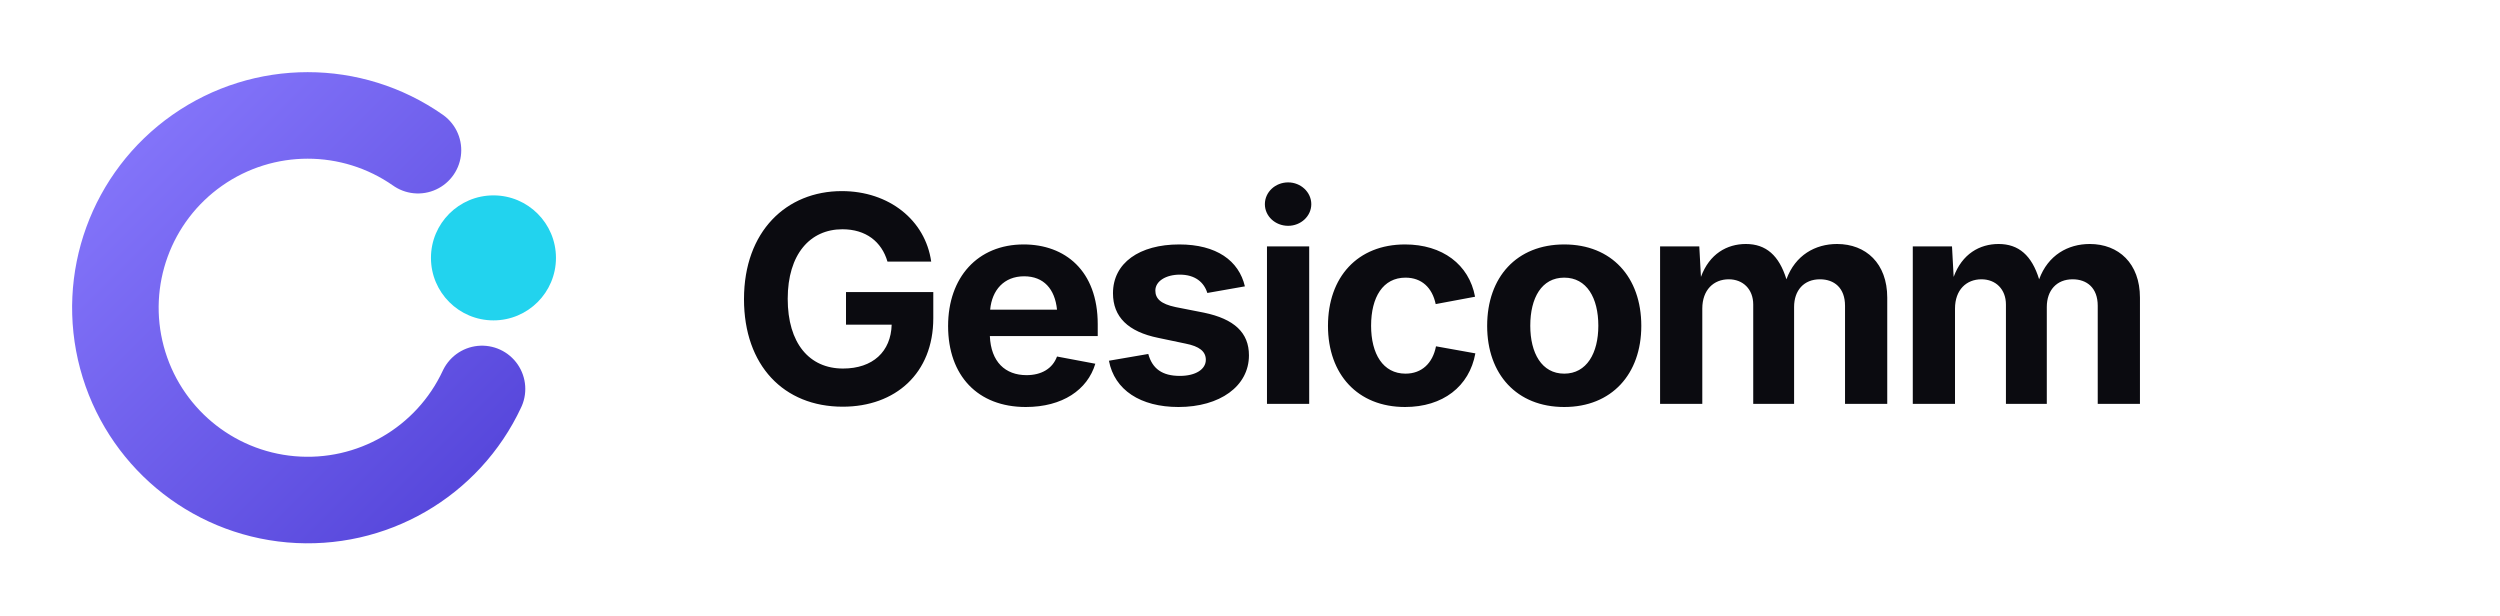
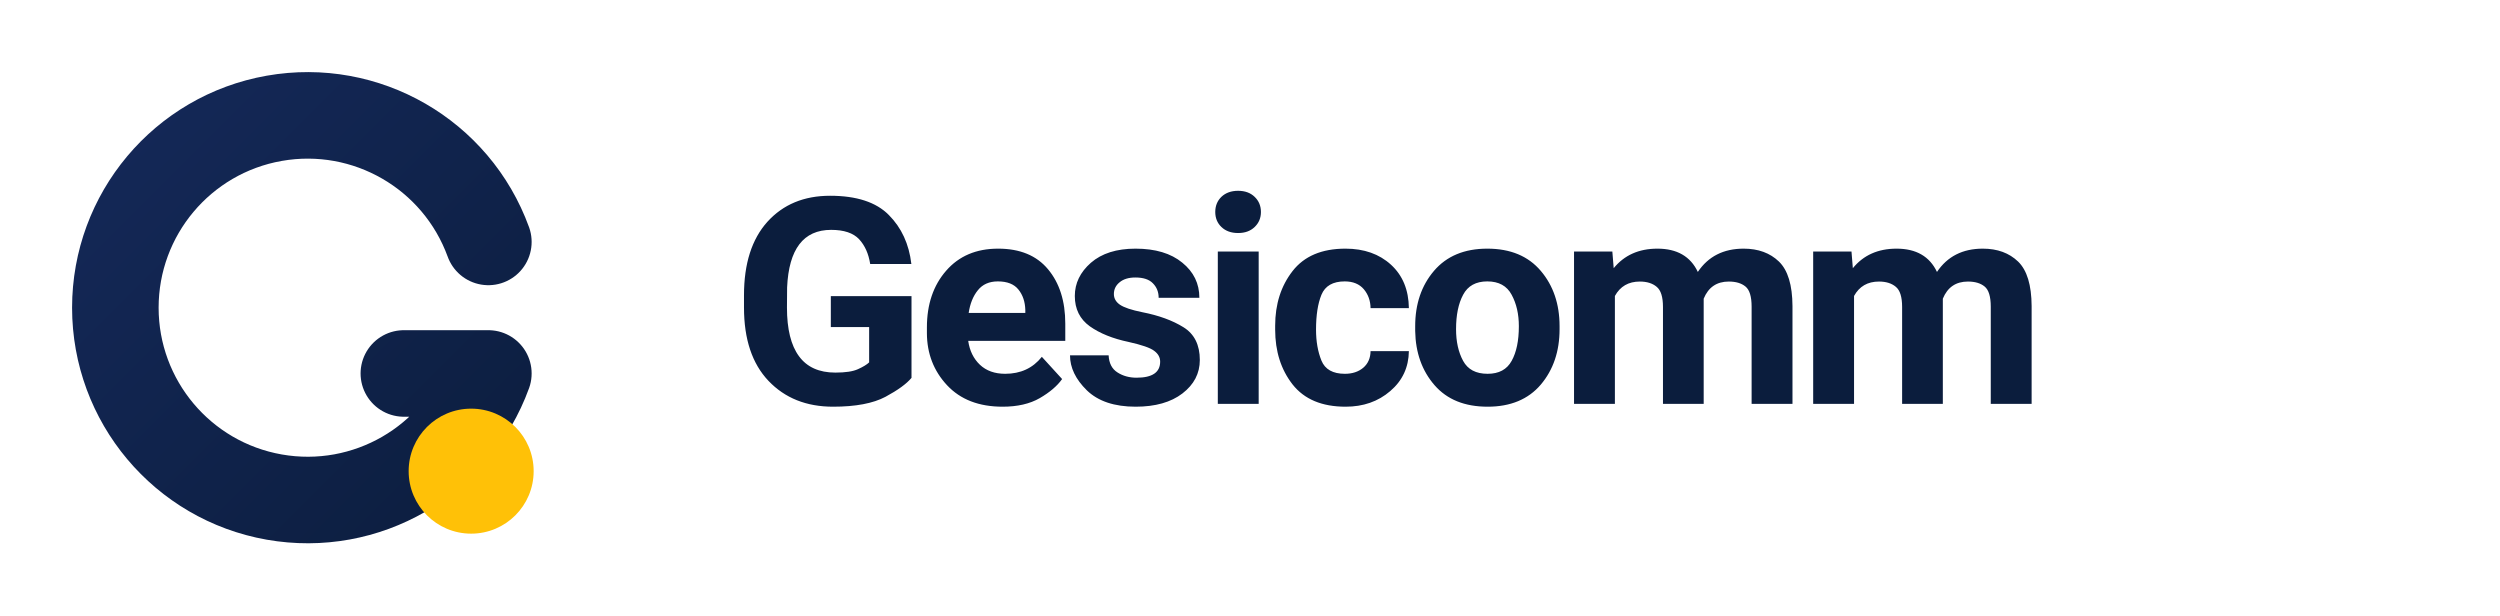
<svg xmlns="http://www.w3.org/2000/svg" viewBox="0 0 260 64" width="260" height="64" role="img" aria-label="Gesicomm">
  <defs>
    <linearGradient id="h-ring" x1="8" y1="8" x2="56" y2="56" gradientUnits="userSpaceOnUse">
-       <stop offset="0" stop-color="#8B7CFF" />
-       <stop offset="1" stop-color="#4F3FD6" />
+       <stop offset="0" stop-color="#15295A" />
+       <stop offset="1" stop-color="#0B1D3D" />
    </linearGradient>
  </defs>
-   <path d="M43.47 15.62 A20 20 0 1 0 50.13 40.45" fill="none" stroke="url(#h-ring)" stroke-width="9" stroke-linecap="round" />
-   <circle cx="51.32" cy="26.82" r="6.5" fill="#22D3EE" />
-   <text x="76" y="42" font-family="Inter Variable, Inter, ui-sans-serif, system-ui, -apple-system, Segoe UI, sans-serif" font-size="30" font-weight="700" letter-spacing="-1.1" fill="#0B0B10">Gesicomm</text>
+   <path d="M50.79 25.16 A20 20 0 1 0 50.79 38.84 L42 38.84" fill="none" stroke="url(#h-ring)" stroke-width="9" stroke-linecap="round" stroke-linejoin="round" />
+   <circle cx="49" cy="49" r="6.5" fill="#FFC107" />
+   <text x="76" y="42" font-family="-apple-system, BlinkMacSystemFont, 'Segoe UI', Roboto, Helvetica, Arial, sans-serif" font-size="30" font-weight="700" letter-spacing="-1.1" fill="#0B1D3D">Gesicomm</text>
</svg>
